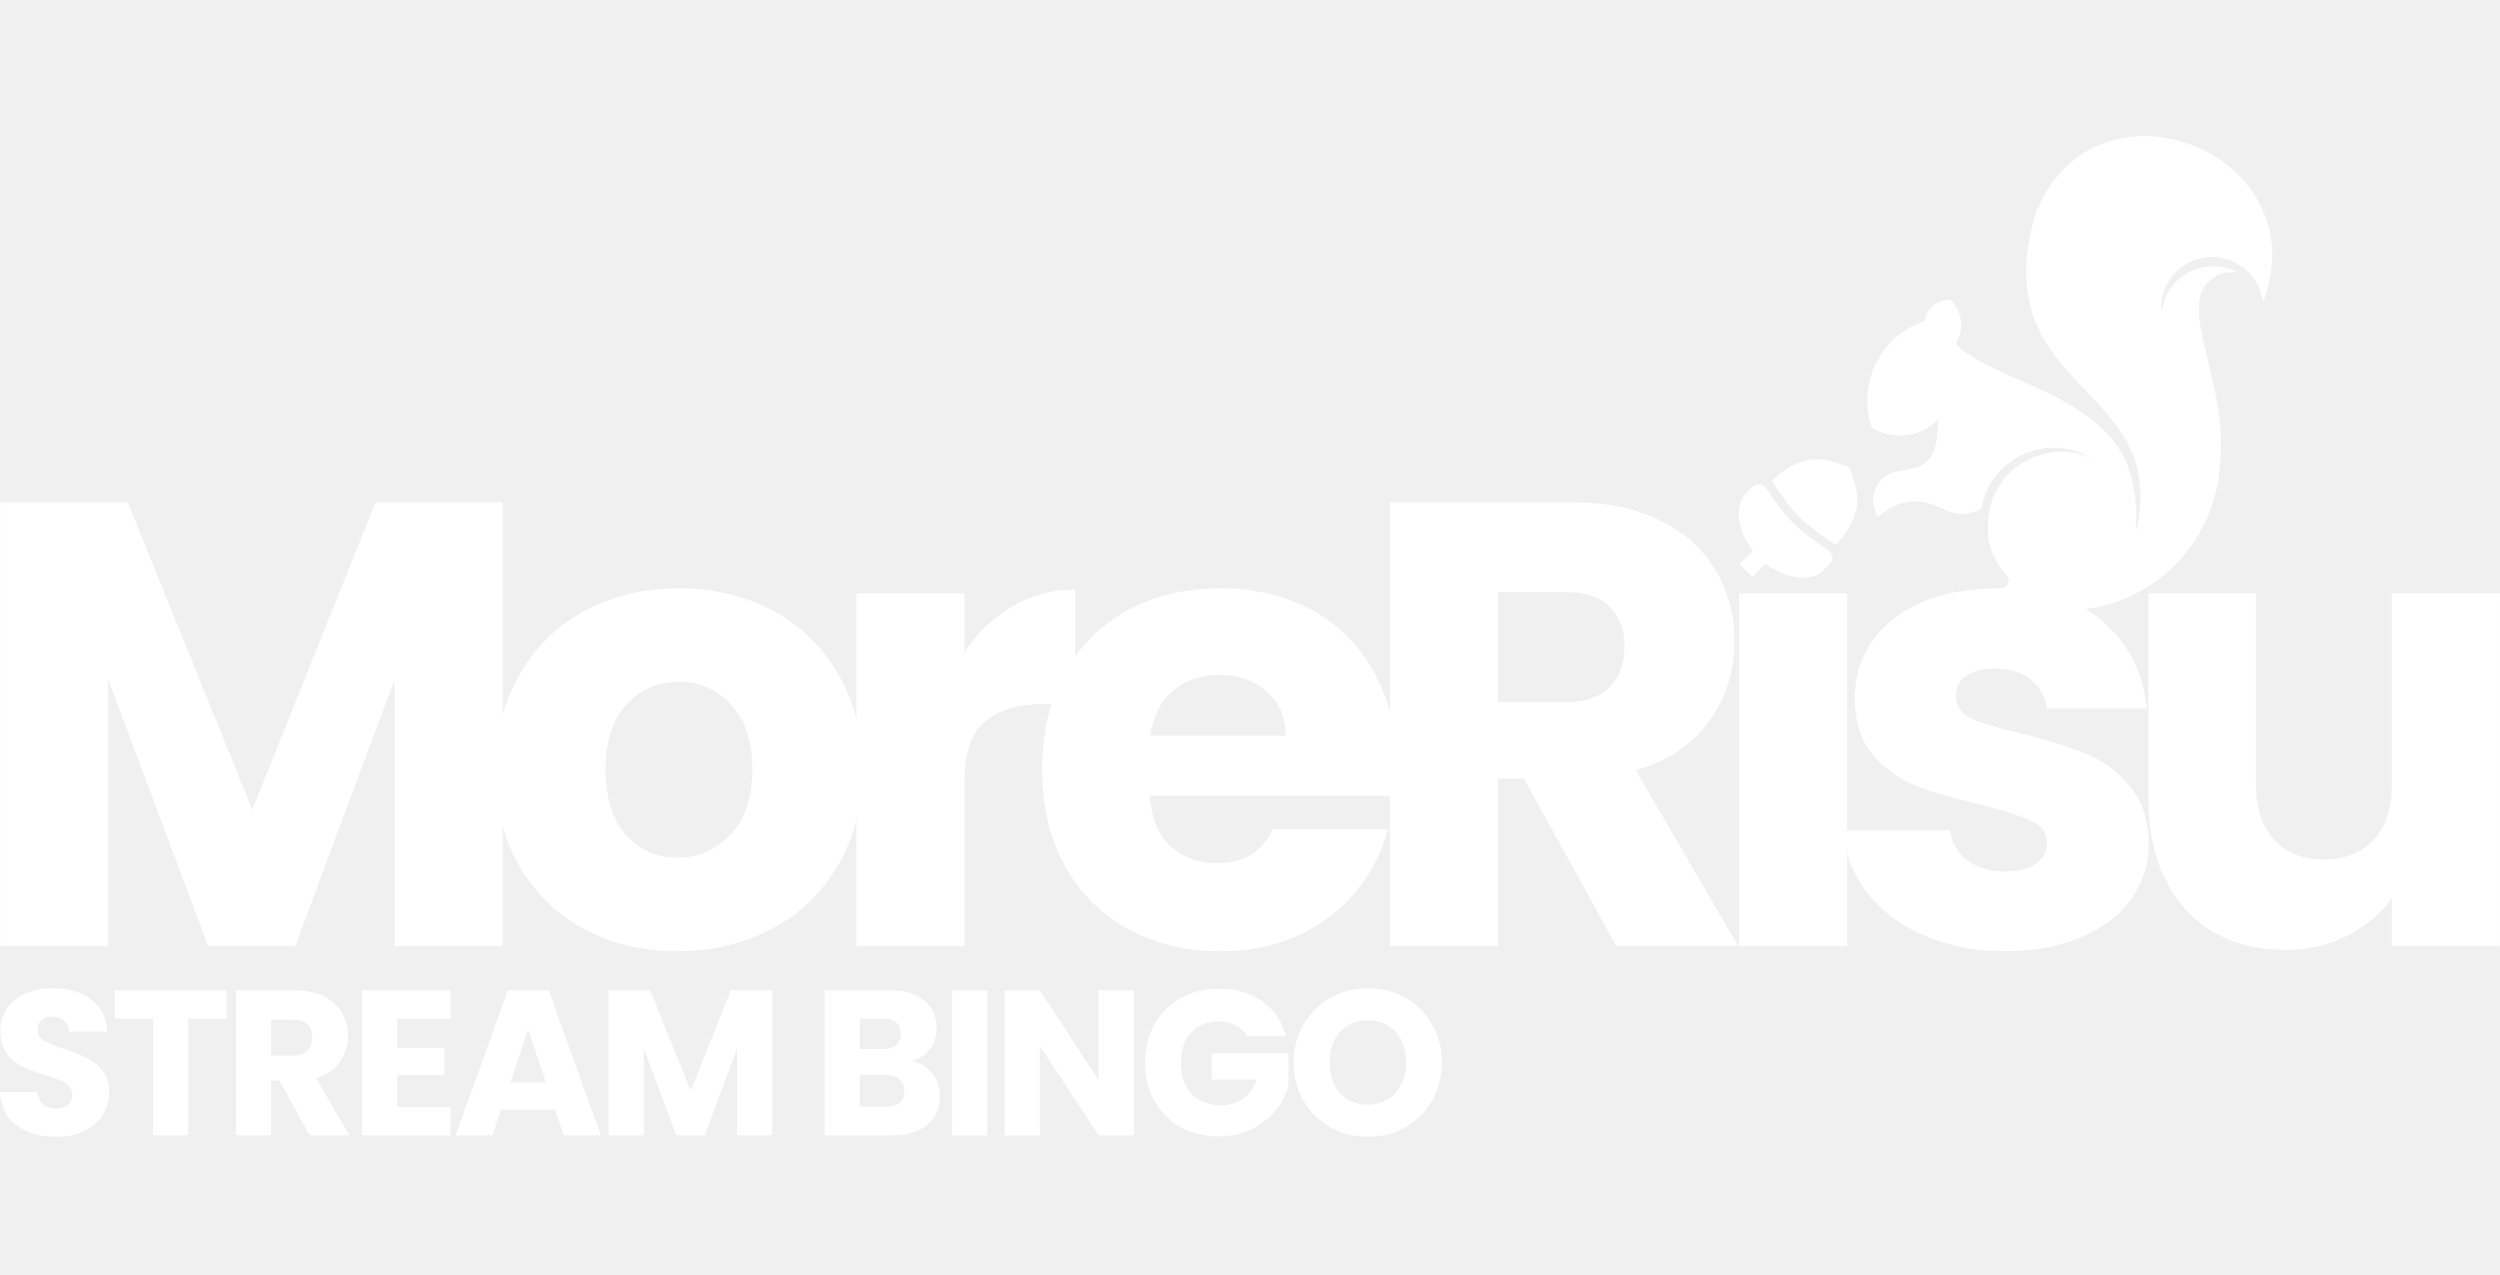
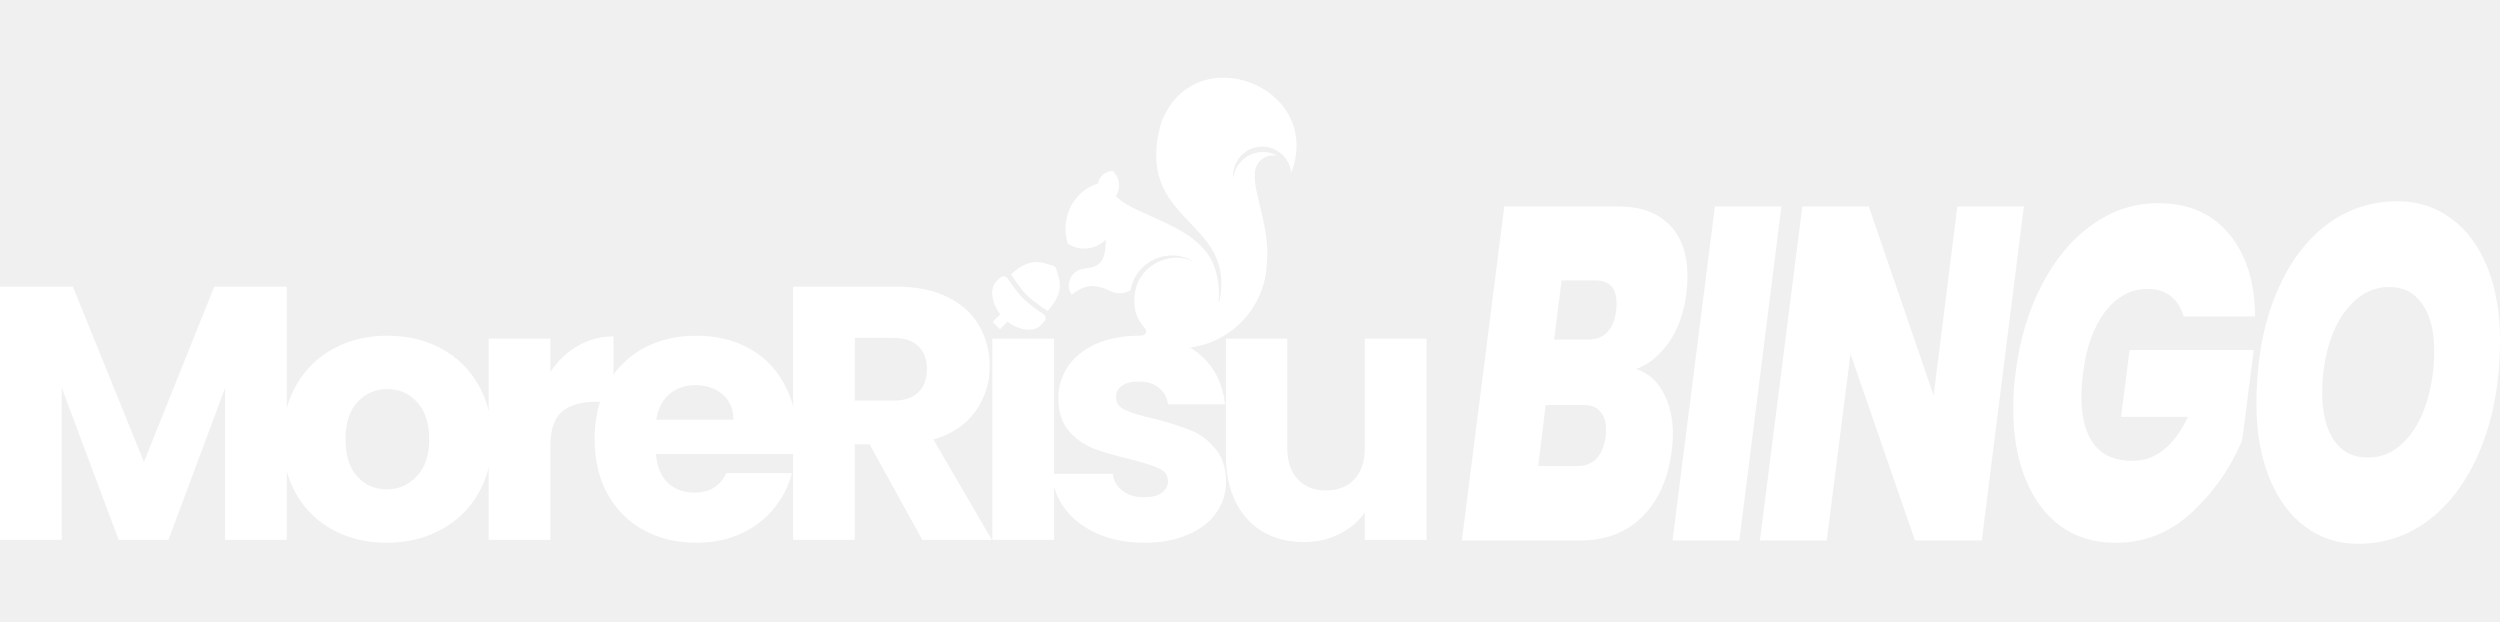
- <svg xmlns="http://www.w3.org/2000/svg" width="404" height="206" viewBox="0 0 404 206" fill="none">
-   <path d="M328.876 34.676C328.876 34.679 328.874 34.679 328.874 34.681C320.67 63.454 350.423 61.674 345.305 85.428C345.28 85.542 345.111 85.515 345.122 85.4C345.405 82.337 345.086 79.238 344.175 76.295C340.311 63.664 321.784 61.588 316.031 55.569C317.418 53.454 317.206 50.623 315.458 48.743C315.388 48.661 315.304 48.579 315.221 48.497L315.159 48.44C313.068 48.401 311.307 49.92 310.974 51.937C309.184 52.488 307.615 53.396 306.302 54.556C302.312 58.073 300.694 63.899 302.446 69.046C305.783 71.179 310.255 70.78 313.164 67.845C313.198 70.589 312.81 72.364 312.166 73.53C312.165 73.532 312.163 73.535 312.161 73.537C310.773 76.071 308.19 75.72 306.072 76.287C303.086 77.177 301.697 80.781 303.488 83.484C307.671 80.11 310.513 80.747 313.967 82.166C315.88 83.349 318.282 83.333 320.172 82.203C321.602 74.044 330.754 69.754 337.913 74.004C337.916 74.006 337.918 74.009 337.921 74.011C331.698 71.272 324.368 74.309 321.928 80.806V80.809C320.435 86.126 321.394 89.778 324.314 93.07C324.916 93.749 324.546 94.831 323.661 94.995C319.144 95.84 313.808 97.022 313.412 98.619H333.884C347.418 98.619 358.156 87.816 358.754 74.879C359.847 64.598 354.905 54.862 355.388 49.346C355.295 46.016 358.219 43.566 361.326 44.065C361.422 44.08 361.464 43.946 361.376 43.904C356.524 41.518 350.325 44.245 349.324 50.138C349.314 50.199 349.225 50.193 349.223 50.131C349.051 45.772 352.289 41.984 356.659 41.556C361.477 41.083 365.278 44.873 365.64 48.679C365.673 48.765 365.759 48.749 365.781 48.691C374.76 24.399 338.246 10.331 328.876 34.676Z" fill="white" />
-   <path d="M299.511 77.496L299.492 77.436L299.492 77.436C299.373 77.055 299.258 76.69 299.186 76.329C299.127 76.039 298.985 75.779 298.784 75.578C298.583 75.377 298.323 75.235 298.033 75.176C297.672 75.104 297.306 74.989 296.926 74.87L296.866 74.851C294.496 74.11 291.289 73.121 286.33 77.677C286.33 77.677 288.682 81.431 290.656 83.434C292.735 85.543 296.685 88.032 296.685 88.032C301.24 83.073 300.252 79.866 299.511 77.496Z" fill="white" />
-   <path d="M281.112 91.171L283.262 89.021C280.796 85.829 280.21 81.678 282.152 79.736L283.191 78.697C283.765 78.123 284.696 78.123 285.27 78.697C285.27 78.697 287.744 82.493 289.778 84.532C291.831 86.591 295.665 89.091 295.665 89.091C296.239 89.665 296.239 90.596 295.665 91.171L294.626 92.21C292.684 94.152 288.533 93.566 285.341 91.1L283.191 93.249L281.112 91.171Z" fill="white" />
-   <path d="M81.222 81.175V152.891H63.753V109.882L47.714 152.891H33.617L17.476 109.78V152.891H0.006V81.175H20.642L40.768 130.824L60.688 81.175H81.222Z" fill="white" />
-   <path d="M109.517 153.708C103.932 153.708 98.893 152.516 94.398 150.132C89.971 147.749 86.463 144.343 83.875 139.917C81.355 135.49 80.095 130.314 80.095 124.388C80.095 118.531 81.389 113.389 83.977 108.963C86.566 104.468 90.107 101.028 94.602 98.644C99.097 96.261 104.137 95.069 109.721 95.069C115.306 95.069 120.346 96.261 124.841 98.644C129.336 101.028 132.877 104.468 135.465 108.963C138.053 113.389 139.347 118.531 139.347 124.388C139.347 130.246 138.019 135.422 135.363 139.917C132.775 144.343 129.2 147.749 124.637 150.132C120.142 152.516 115.102 153.708 109.517 153.708ZM109.517 138.589C112.854 138.589 115.681 137.363 117.996 134.911C120.38 132.459 121.572 128.952 121.572 124.388C121.572 119.825 120.414 116.318 118.098 113.866C115.851 111.414 113.059 110.188 109.721 110.188C106.316 110.188 103.49 111.414 101.242 113.866C98.995 116.25 97.871 119.757 97.871 124.388C97.871 128.952 98.961 132.459 101.14 134.911C103.388 137.363 106.18 138.589 109.517 138.589Z" fill="white" />
-   <path d="M155.868 105.387C157.911 102.254 160.465 99.802 163.53 98.032C166.595 96.193 170 95.273 173.746 95.273V113.764H168.945C164.586 113.764 161.317 114.717 159.137 116.624C156.958 118.463 155.868 121.732 155.868 126.432V152.891H138.399V95.886H155.868V105.387Z" fill="white" />
-   <path d="M225.615 123.469C225.615 125.104 225.513 126.806 225.309 128.577H185.774C186.046 132.118 187.17 134.843 189.145 136.75C191.188 138.588 193.674 139.508 196.602 139.508C200.961 139.508 203.992 137.669 205.695 133.991H224.287C223.334 137.737 221.597 141.108 219.077 144.105C216.626 147.102 213.527 149.451 209.781 151.154C206.035 152.857 201.847 153.708 197.215 153.708C191.631 153.708 186.659 152.516 182.3 150.132C177.941 147.749 174.536 144.343 172.084 139.917C169.633 135.49 168.407 130.314 168.407 124.388C168.407 118.463 169.599 113.287 171.982 108.86C174.434 104.434 177.839 101.028 182.198 98.644C186.557 96.261 191.563 95.069 197.215 95.069C202.732 95.069 207.636 96.227 211.926 98.542C216.217 100.858 219.554 104.161 221.938 108.452C224.39 112.742 225.615 117.748 225.615 123.469ZM207.738 118.872C207.738 115.875 206.716 113.492 204.673 111.721C202.63 109.95 200.076 109.065 197.011 109.065C194.083 109.065 191.597 109.916 189.553 111.619C187.578 113.321 186.353 115.739 185.876 118.872H207.738Z" fill="white" />
-   <path d="M261.188 152.891L246.273 125.819H242.084V152.891H224.615V81.175H253.935C259.588 81.175 264.389 82.163 268.339 84.138C272.357 86.113 275.354 88.837 277.329 92.311C279.304 95.716 280.292 99.53 280.292 103.752C280.292 108.52 278.93 112.776 276.205 116.522C273.549 120.268 269.599 122.924 264.355 124.491L280.905 152.891H261.188ZM242.084 113.458H252.913C256.114 113.458 258.498 112.674 260.064 111.108C261.699 109.541 262.516 107.328 262.516 104.468C262.516 101.743 261.699 99.598 260.064 98.032C258.498 96.465 256.114 95.682 252.913 95.682H242.084V113.458Z" fill="white" />
-   <path d="M298.511 95.886V152.891H281.042V95.886H298.511Z" fill="white" />
-   <path d="M324.145 153.708C319.173 153.708 314.746 152.857 310.864 151.154C306.982 149.451 303.918 147.136 301.67 144.207C299.423 141.211 298.163 137.873 297.89 134.196H315.155C315.359 136.171 316.279 137.771 317.913 138.997C319.548 140.223 321.557 140.836 323.941 140.836C326.12 140.836 327.789 140.427 328.946 139.61C330.172 138.725 330.785 137.601 330.785 136.239C330.785 134.604 329.934 133.412 328.231 132.663C326.529 131.846 323.77 130.961 319.956 130.007C315.87 129.054 312.465 128.066 309.741 127.045C307.016 125.955 304.667 124.286 302.692 122.039C300.717 119.723 299.729 116.624 299.729 112.742C299.729 109.473 300.614 106.511 302.385 103.855C304.224 101.13 306.88 98.985 310.354 97.419C313.895 95.852 318.084 95.069 322.919 95.069C330.07 95.069 335.689 96.84 339.775 100.381C343.93 103.923 346.313 108.622 346.926 114.479H330.785C330.513 112.504 329.627 110.938 328.129 109.78C326.699 108.622 324.792 108.043 322.408 108.043C320.365 108.043 318.799 108.452 317.709 109.269C316.619 110.018 316.074 111.074 316.074 112.436C316.074 114.07 316.926 115.296 318.628 116.114C320.399 116.931 323.123 117.748 326.801 118.565C331.024 119.655 334.463 120.745 337.119 121.835C339.775 122.856 342.091 124.559 344.066 126.942C346.109 129.258 347.165 132.391 347.233 136.341C347.233 139.678 346.279 142.675 344.372 145.331C342.533 147.919 339.843 149.962 336.302 151.46C332.828 152.959 328.776 153.708 324.145 153.708Z" fill="white" />
-   <path d="M403.994 95.886V152.891H386.525V145.127C384.754 147.647 382.336 149.69 379.271 151.256C376.275 152.754 372.938 153.504 369.26 153.504C364.901 153.504 361.053 152.55 357.716 150.643C354.379 148.668 351.791 145.842 349.952 142.164C348.113 138.486 347.194 134.162 347.194 129.19V95.886H364.561V126.84C364.561 130.654 365.548 133.617 367.523 135.728C369.498 137.839 372.154 138.895 375.492 138.895C378.897 138.895 381.587 137.839 383.562 135.728C385.537 133.617 386.525 130.654 386.525 126.84V95.886H403.994Z" fill="white" />
-   <path d="M9.12 183.708C7.412 183.708 5.882 183.43 4.53 182.873C3.177 182.317 2.091 181.494 1.27 180.403C0.472 179.313 0.051 178 0.006 176.464H6.06C6.148 177.332 6.448 178 6.958 178.467C7.468 178.912 8.133 179.135 8.953 179.135C9.796 179.135 10.461 178.946 10.949 178.567C11.437 178.167 11.681 177.622 11.681 176.932C11.681 176.353 11.481 175.875 11.082 175.496C10.705 175.118 10.228 174.807 9.652 174.562C9.097 174.317 8.299 174.039 7.257 173.727C5.749 173.26 4.519 172.793 3.565 172.325C2.612 171.858 1.791 171.168 1.104 170.256C0.417 169.343 0.073 168.153 0.073 166.684C0.073 164.503 0.86 162.801 2.434 161.577C4.009 160.331 6.06 159.708 8.587 159.708C11.16 159.708 13.233 160.331 14.807 161.577C16.381 162.801 17.224 164.515 17.335 166.718H11.182C11.137 165.961 10.86 165.371 10.35 164.948C9.84 164.503 9.186 164.281 8.388 164.281C7.701 164.281 7.146 164.47 6.725 164.848C6.304 165.204 6.093 165.727 6.093 166.417C6.093 167.174 6.448 167.764 7.157 168.186C7.867 168.609 8.976 169.065 10.483 169.555C11.991 170.067 13.211 170.556 14.142 171.024C15.095 171.491 15.916 172.17 16.603 173.06C17.291 173.95 17.634 175.096 17.634 176.498C17.634 177.833 17.291 179.046 16.603 180.136C15.938 181.227 14.962 182.095 13.676 182.74C12.39 183.385 10.871 183.708 9.12 183.708Z" fill="white" />
-   <path d="M36.6 160.042V164.615H30.414V183.474H24.727V164.615H18.54V160.042H36.6Z" fill="white" />
-   <path d="M50.032 183.474L45.175 174.629H43.812V183.474H38.124V160.042H47.67C49.51 160.042 51.074 160.364 52.36 161.01C53.668 161.655 54.644 162.545 55.287 163.68C55.93 164.793 56.251 166.039 56.251 167.419C56.251 168.976 55.808 170.367 54.921 171.591C54.056 172.815 52.77 173.683 51.062 174.195L56.451 183.474H50.032ZM43.812 170.59H47.337C48.38 170.59 49.156 170.334 49.666 169.822C50.198 169.31 50.464 168.587 50.464 167.652C50.464 166.762 50.198 166.061 49.666 165.549C49.156 165.038 48.38 164.782 47.337 164.782H43.812V170.59Z" fill="white" />
-   <path d="M64.178 164.615V169.355H71.795V173.761H64.178V178.901H72.793V183.474H58.491V160.042H72.793V164.615H64.178Z" fill="white" />
-   <path d="M89.69 179.335H80.975L79.579 183.474H73.625L82.073 160.042H88.659L97.107 183.474H91.087L89.69 179.335ZM88.226 174.929L85.332 166.35L82.472 174.929H88.226Z" fill="white" />
-   <path d="M124.789 160.042V183.474H119.102V169.421L113.88 183.474H109.29L104.035 169.388V183.474H98.347V160.042H105.066L111.618 176.264L118.104 160.042H124.789Z" fill="white" />
-   <path d="M147.402 171.458C148.755 171.747 149.841 172.426 150.662 173.494C151.482 174.54 151.892 175.741 151.892 177.099C151.892 179.057 151.205 180.615 149.83 181.772C148.478 182.907 146.582 183.474 144.143 183.474H133.267V160.042H143.777C146.149 160.042 148.001 160.587 149.331 161.677C150.684 162.768 151.36 164.248 151.36 166.117C151.36 167.496 150.994 168.643 150.263 169.555C149.553 170.467 148.6 171.101 147.402 171.458ZM138.954 169.522H142.679C143.611 169.522 144.32 169.321 144.808 168.921C145.318 168.498 145.573 167.886 145.573 167.085C145.573 166.284 145.318 165.672 144.808 165.249C144.32 164.826 143.611 164.615 142.679 164.615H138.954V169.522ZM143.145 178.868C144.098 178.868 144.83 178.656 145.34 178.234C145.872 177.789 146.138 177.154 146.138 176.331C146.138 175.508 145.861 174.862 145.307 174.395C144.775 173.928 144.032 173.694 143.078 173.694H138.954V178.868H143.145Z" fill="white" />
-   <path d="M159.548 160.042V183.474H153.861V160.042H159.548Z" fill="white" />
-   <path d="M183.227 183.474H177.539L168.027 169.021V183.474H162.339V160.042H168.027L177.539 174.562V160.042H183.227V183.474Z" fill="white" />
-   <path d="M201.518 167.452C201.097 166.673 200.487 166.083 199.689 165.683C198.913 165.26 197.993 165.049 196.928 165.049C195.088 165.049 193.613 165.661 192.505 166.885C191.396 168.086 190.842 169.7 190.842 171.725C190.842 173.883 191.418 175.574 192.571 176.798C193.747 178 195.354 178.601 197.394 178.601C198.791 178.601 199.966 178.245 200.92 177.533C201.895 176.821 202.605 175.797 203.048 174.462H195.831V170.256H208.204V175.563C207.782 176.987 207.062 178.312 206.042 179.535C205.044 180.759 203.769 181.75 202.217 182.506C200.665 183.263 198.913 183.641 196.962 183.641C194.656 183.641 192.594 183.14 190.775 182.139C188.979 181.115 187.571 179.702 186.551 177.9C185.553 176.097 185.055 174.039 185.055 171.725C185.055 169.41 185.553 167.352 186.551 165.549C187.571 163.725 188.979 162.312 190.775 161.31C192.571 160.286 194.622 159.775 196.928 159.775C199.722 159.775 202.073 160.453 203.98 161.811C205.909 163.168 207.184 165.049 207.804 167.452H201.518Z" fill="white" />
-   <path d="M221.066 183.708C218.871 183.708 216.853 183.196 215.013 182.172C213.194 181.149 211.742 179.725 210.656 177.9C209.591 176.053 209.059 173.983 209.059 171.691C209.059 169.399 209.591 167.341 210.656 165.516C211.742 163.691 213.194 162.267 215.013 161.243C216.853 160.22 218.871 159.708 221.066 159.708C223.261 159.708 225.268 160.22 227.086 161.243C228.926 162.267 230.368 163.691 231.41 165.516C232.474 167.341 233.006 169.399 233.006 171.691C233.006 173.983 232.474 176.053 231.41 177.9C230.346 179.725 228.904 181.149 227.086 182.172C225.268 183.196 223.261 183.708 221.066 183.708ZM221.066 178.501C222.929 178.501 224.414 177.878 225.523 176.631C226.654 175.385 227.219 173.738 227.219 171.691C227.219 169.622 226.654 167.975 225.523 166.751C224.414 165.505 222.929 164.882 221.066 164.882C219.181 164.882 217.673 165.494 216.543 166.718C215.434 167.942 214.88 169.599 214.88 171.691C214.88 173.761 215.434 175.419 216.543 176.665C217.673 177.889 219.181 178.501 221.066 178.501Z" fill="white" />
+ <svg xmlns="http://www.w3.org/2000/svg" width="708" height="176" viewBox="0 0 708 176" fill="none">
+   <path d="M477.604 83.028C476.899 88.573 475.234 93.224 472.608 96.981C470.046 100.648 466.971 103.152 463.384 104.494C466.651 105.567 469.181 107.758 470.975 111.068C472.832 114.377 473.761 118.313 473.761 122.874C473.761 124.305 473.665 125.781 473.473 127.302C472.512 135.351 469.758 141.657 465.21 146.219C460.662 150.78 454.769 153.061 447.531 153.061H414L426.01 58.476H458.484C464.633 58.476 469.405 60.22 472.8 63.708C476.195 67.107 477.892 71.982 477.892 78.332C477.892 79.853 477.796 81.418 477.604 83.028ZM457.716 87.858C457.78 87.41 457.812 86.74 457.812 85.845C457.812 81.552 455.794 79.405 451.759 79.405H442.247L440.133 96.176H449.645C454.321 96.176 457.011 93.403 457.716 87.858ZM454.737 123.545C454.801 123.098 454.833 122.472 454.833 121.667C454.833 119.431 454.289 117.731 453.2 116.568C452.175 115.316 450.638 114.69 448.588 114.69H437.731L435.618 131.997H446.571C451.246 131.997 453.969 129.18 454.737 123.545Z" fill="white" />
+   <path d="M504.496 58.476L492.582 153.061H473.655L485.665 58.476H504.496Z" fill="white" />
+   <path d="M561.242 153.061H542.314L524.059 100.201L517.334 153.061H498.406L510.416 58.476H529.248L547.599 112.007L554.324 58.476H573.155L561.242 153.061Z" fill="white" />
+   <path d="M570.816 105.567C571.969 96.265 574.435 87.992 578.214 80.747C581.993 73.413 586.733 67.733 592.433 63.708C598.134 59.594 604.379 57.537 611.169 57.537C619.688 57.537 626.349 60.399 631.153 66.123C636.021 71.847 638.519 79.674 638.647 89.602H618.375C617.67 87.097 616.453 85.174 614.724 83.833C612.994 82.491 610.816 81.82 608.19 81.82C603.514 81.82 599.511 83.967 596.18 88.26C592.914 92.553 590.832 98.322 589.935 105.567C589.615 108.25 589.455 110.486 589.455 112.275C589.455 118.268 590.672 122.829 593.106 125.96C595.54 129.001 599.127 130.521 603.867 130.521C610.464 130.521 615.716 126.362 619.624 118.044H600.696L603.098 99.127H638.263L634.996 124.618C631.665 132.579 626.894 139.421 620.68 145.145C614.467 150.87 607.294 153.732 599.159 153.732C593.138 153.732 587.95 152.166 583.594 149.036C579.239 145.816 575.908 141.344 573.602 135.62C571.296 129.895 570.143 123.277 570.143 115.763C570.143 112.186 570.367 108.787 570.816 105.567Z" fill="white" />
+   <path d="M667.743 154C662.042 154 657.014 152.345 652.659 149.036C648.303 145.727 644.941 141.076 642.571 135.083C640.201 129.09 639.016 122.203 639.016 114.422C639.016 103.242 640.681 93.314 644.012 84.638C647.407 75.872 652.114 69.075 658.135 64.245C664.22 59.415 671.17 57 678.984 57C684.813 57 689.905 58.655 694.261 61.964C698.68 65.184 702.075 69.79 704.445 75.783C706.815 81.686 708 88.528 708 96.31C708 107.401 706.303 117.329 702.908 126.094C699.513 134.859 694.773 141.702 688.688 146.621C682.603 151.54 675.622 154 667.743 154ZM670.625 129.582C674.405 129.582 677.703 128.196 680.522 125.423C683.404 122.651 685.582 118.983 687.055 114.422C688.592 109.771 689.361 104.762 689.361 99.396C689.361 93.671 688.24 89.244 685.998 86.113C683.82 82.894 680.682 81.284 676.582 81.284C672.803 81.284 669.473 82.67 666.59 85.443C663.708 88.126 661.498 91.748 659.961 96.31C658.424 100.871 657.655 105.88 657.655 111.336C657.655 116.971 658.776 121.443 661.018 124.752C663.259 127.972 666.462 129.582 670.625 129.582Z" fill="white" />
+   <path d="M328.87 34.676C328.87 34.679 328.868 34.679 328.868 34.681C320.664 63.454 350.417 61.674 345.299 85.428C345.274 85.542 345.105 85.515 345.116 85.4C345.399 82.337 345.08 79.238 344.169 76.295C340.305 63.664 321.778 61.588 316.025 55.569C317.412 53.454 317.2 50.623 315.453 48.743C315.382 48.661 315.298 48.579 315.215 48.497L315.153 48.44C313.062 48.401 311.301 49.92 310.968 51.937C309.178 52.488 307.609 53.396 306.296 54.556C302.307 58.073 300.688 63.899 302.44 69.046C305.777 71.179 310.249 70.78 313.158 67.845C313.192 70.589 312.804 72.364 312.161 73.53C312.159 73.532 312.157 73.535 312.156 73.537C310.767 76.071 308.184 75.72 306.066 76.287C303.08 77.177 301.691 80.781 303.482 83.484C307.665 80.11 310.507 80.747 313.961 82.166C315.874 83.349 318.277 83.333 320.166 82.203C321.597 74.044 330.748 69.754 337.907 74.004C337.911 74.006 337.912 74.009 337.916 74.011C331.692 71.272 324.363 74.309 321.922 80.806V80.809C320.429 86.126 321.388 89.778 324.308 93.07C324.91 93.749 324.54 94.831 323.655 94.995C319.138 95.84 313.802 97.022 313.406 98.619H333.878C347.412 98.619 358.15 87.816 358.748 74.879C359.841 64.598 354.899 54.862 355.382 49.346C355.289 46.016 358.213 43.566 361.32 44.065C361.416 44.08 361.458 43.946 361.37 43.904C356.518 41.518 350.319 44.245 349.318 50.138C349.308 50.199 349.219 50.193 349.217 50.131C349.045 45.772 352.283 41.984 356.653 41.556C361.471 41.083 365.273 44.873 365.634 48.679C365.667 48.765 365.753 48.749 365.775 48.691C374.754 24.399 338.24 10.331 328.87 34.676Z" fill="white" />
+   <path d="M299.505 77.496L299.486 77.437L299.486 77.436C299.367 77.056 299.252 76.69 299.18 76.329C299.122 76.039 298.979 75.779 298.778 75.578C298.577 75.377 298.317 75.235 298.027 75.176C297.666 75.104 297.301 74.989 296.92 74.87L296.86 74.851C294.49 74.11 291.283 73.121 286.324 77.677C286.324 77.677 288.676 81.431 290.65 83.434C292.729 85.543 296.679 88.032 296.679 88.032C301.235 83.073 300.246 79.866 299.505 77.496Z" fill="white" />
+   <path d="M281.107 91.171L283.257 89.021C280.79 85.829 280.204 81.678 282.146 79.736L283.186 78.697C283.76 78.123 284.69 78.123 285.265 78.697C285.265 78.697 287.738 82.493 289.772 84.532C291.825 86.591 295.659 89.091 295.659 89.091C296.233 89.666 296.233 90.596 295.659 91.171L294.62 92.21C292.678 94.152 288.527 93.566 285.335 91.1L283.186 93.249L281.107 91.171Z" fill="white" />
+   <path d="M81.216 81.175V152.891H63.747V109.882L47.709 152.891H33.611L17.47 109.78V152.891H0V81.175H20.637L40.762 130.824L60.683 81.175H81.216Z" fill="white" />
+   <path d="M109.511 153.708C103.927 153.708 98.887 152.516 94.392 150.132C89.965 147.749 86.457 144.343 83.869 139.917C81.35 135.49 80.09 130.314 80.09 124.388C80.09 118.531 81.384 113.389 83.972 108.962C86.56 104.468 90.101 101.028 94.596 98.644C99.091 96.261 104.131 95.069 109.716 95.069C115.3 95.069 120.34 96.261 124.835 98.644C129.33 101.028 132.871 104.468 135.459 108.962C138.047 113.389 139.341 118.531 139.341 124.388C139.341 130.246 138.013 135.422 135.357 139.917C132.769 144.343 129.194 147.749 124.631 150.132C120.136 152.516 115.096 153.708 109.511 153.708ZM109.511 138.588C112.848 138.588 115.675 137.363 117.99 134.911C120.374 132.459 121.566 128.952 121.566 124.388C121.566 119.825 120.408 116.318 118.093 113.866C115.845 111.414 113.053 110.188 109.716 110.188C106.31 110.188 103.484 111.414 101.236 113.866C98.989 116.25 97.865 119.757 97.865 124.388C97.865 128.952 98.955 132.459 101.134 134.911C103.382 137.363 106.174 138.588 109.511 138.588Z" fill="white" />
+   <path d="M155.862 105.387C157.906 102.254 160.46 99.802 163.524 98.031C166.589 96.193 169.994 95.273 173.74 95.273V113.764H168.939C164.58 113.764 161.311 114.717 159.132 116.624C156.952 118.463 155.862 121.732 155.862 126.432V152.891H138.393V95.886H155.862V105.387Z" fill="white" />
+   <path d="M225.61 123.469C225.61 125.104 225.507 126.806 225.303 128.577H185.768C186.04 132.118 187.164 134.843 189.139 136.75C191.182 138.588 193.668 139.508 196.597 139.508C200.955 139.508 203.986 137.669 205.689 133.991H224.282C223.328 137.737 221.591 141.108 219.071 144.105C216.62 147.102 213.521 149.451 209.775 151.154C206.029 152.857 201.841 153.708 197.21 153.708C191.625 153.708 186.653 152.516 182.294 150.132C177.936 147.749 174.53 144.343 172.079 139.917C169.627 135.49 168.401 130.314 168.401 124.388C168.401 118.463 169.593 113.287 171.976 108.86C174.428 104.433 177.833 101.028 182.192 98.644C186.551 96.261 191.557 95.069 197.21 95.069C202.726 95.069 207.63 96.227 211.92 98.542C216.211 100.858 219.548 104.161 221.932 108.452C224.384 112.742 225.61 117.748 225.61 123.469ZM207.732 118.872C207.732 115.875 206.71 113.492 204.667 111.721C202.624 109.95 200.07 109.065 197.005 109.065C194.077 109.065 191.591 109.916 189.548 111.619C187.573 113.321 186.347 115.739 185.87 118.872H207.732Z" fill="white" />
+   <path d="M261.182 152.891L246.267 125.819H242.079V152.891H224.61V81.175H253.929C259.582 81.175 264.383 82.163 268.333 84.138C272.352 86.113 275.348 88.837 277.323 92.311C279.298 95.716 280.286 99.53 280.286 103.752C280.286 108.52 278.924 112.776 276.2 116.522C273.543 120.268 269.593 122.924 264.349 124.491L280.899 152.891H261.182ZM242.079 113.457H252.907C256.108 113.457 258.492 112.674 260.059 111.108C261.693 109.541 262.51 107.328 262.51 104.468C262.51 101.743 261.693 99.598 260.059 98.031C258.492 96.465 256.108 95.682 252.907 95.682H242.079V113.457Z" fill="white" />
+   <path d="M298.505 95.886V152.891H281.036V95.886H298.505Z" fill="white" />
+   <path d="M324.139 153.708C319.167 153.708 314.741 152.857 310.858 151.154C306.976 149.451 303.912 147.136 301.664 144.207C299.417 141.211 298.157 137.873 297.884 134.196H315.149C315.353 136.171 316.273 137.771 317.907 138.997C319.542 140.223 321.551 140.836 323.935 140.836C326.114 140.836 327.783 140.427 328.941 139.61C330.166 138.725 330.779 137.601 330.779 136.239C330.779 134.604 329.928 133.412 328.225 132.663C326.523 131.846 323.764 130.961 319.951 130.007C315.864 129.054 312.459 128.066 309.735 127.045C307.01 125.955 304.661 124.286 302.686 122.039C300.711 119.723 299.723 116.624 299.723 112.742C299.723 109.473 300.609 106.511 302.379 103.855C304.218 101.13 306.874 98.985 310.348 97.419C313.889 95.852 318.078 95.069 322.913 95.069C330.064 95.069 335.683 96.84 339.769 100.381C343.924 103.923 346.307 108.622 346.92 114.479H330.779C330.507 112.504 329.622 110.938 328.123 109.78C326.693 108.622 324.786 108.043 322.402 108.043C320.359 108.043 318.793 108.452 317.703 109.269C316.613 110.018 316.069 111.074 316.069 112.436C316.069 114.07 316.92 115.296 318.623 116.114C320.393 116.931 323.117 117.748 326.795 118.565C331.018 119.655 334.457 120.745 337.113 121.834C339.769 122.856 342.085 124.559 344.06 126.942C346.103 129.258 347.159 132.391 347.227 136.341C347.227 139.678 346.273 142.675 344.366 145.331C342.528 147.919 339.837 149.962 336.296 151.46C332.823 152.959 328.77 153.708 324.139 153.708Z" fill="white" />
+   <path d="M403.988 95.886V152.891H386.519V145.127C384.748 147.647 382.33 149.69 379.266 151.256C376.269 152.754 372.932 153.504 369.254 153.504C364.895 153.504 361.047 152.55 357.71 150.643C354.373 148.668 351.785 145.842 349.946 142.164C348.107 138.486 347.188 134.162 347.188 129.19V95.886H364.555V126.84C364.555 130.654 365.542 133.617 367.517 135.728C369.492 137.839 372.148 138.895 375.486 138.895C378.891 138.895 381.581 137.839 383.556 135.728C385.531 133.617 386.519 130.654 386.519 126.84V95.886H403.988Z" fill="white" />
</svg>
